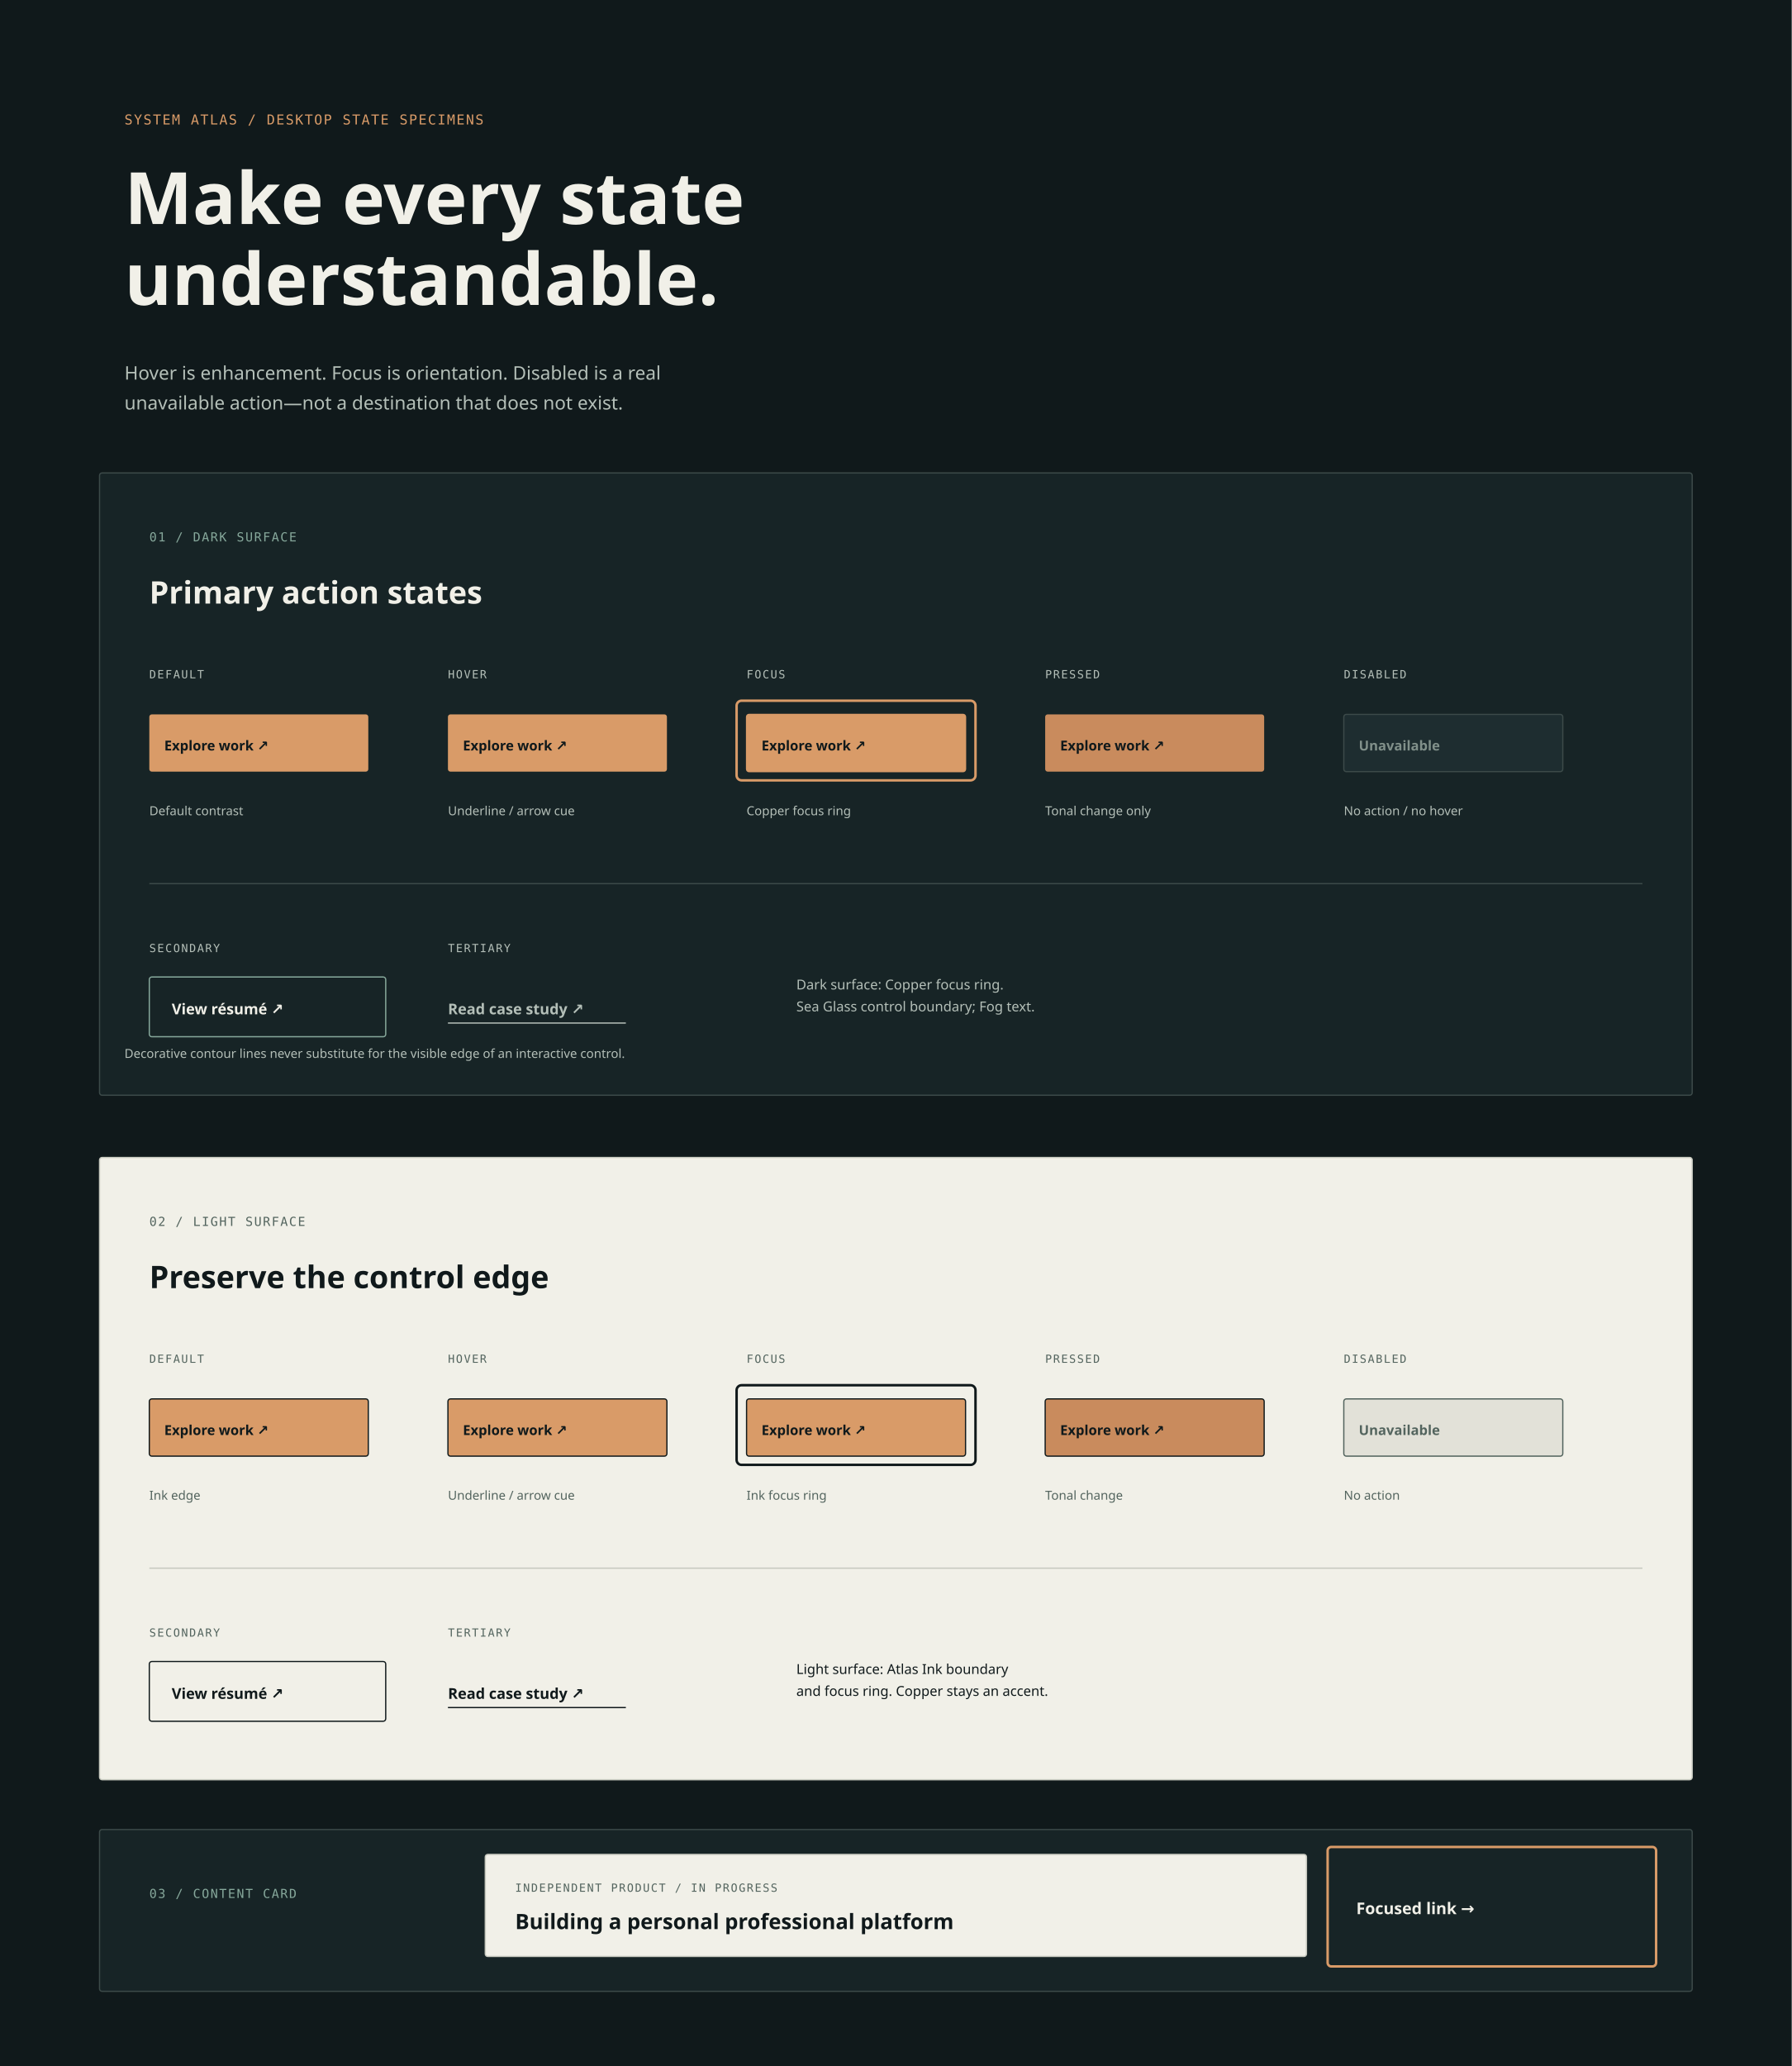
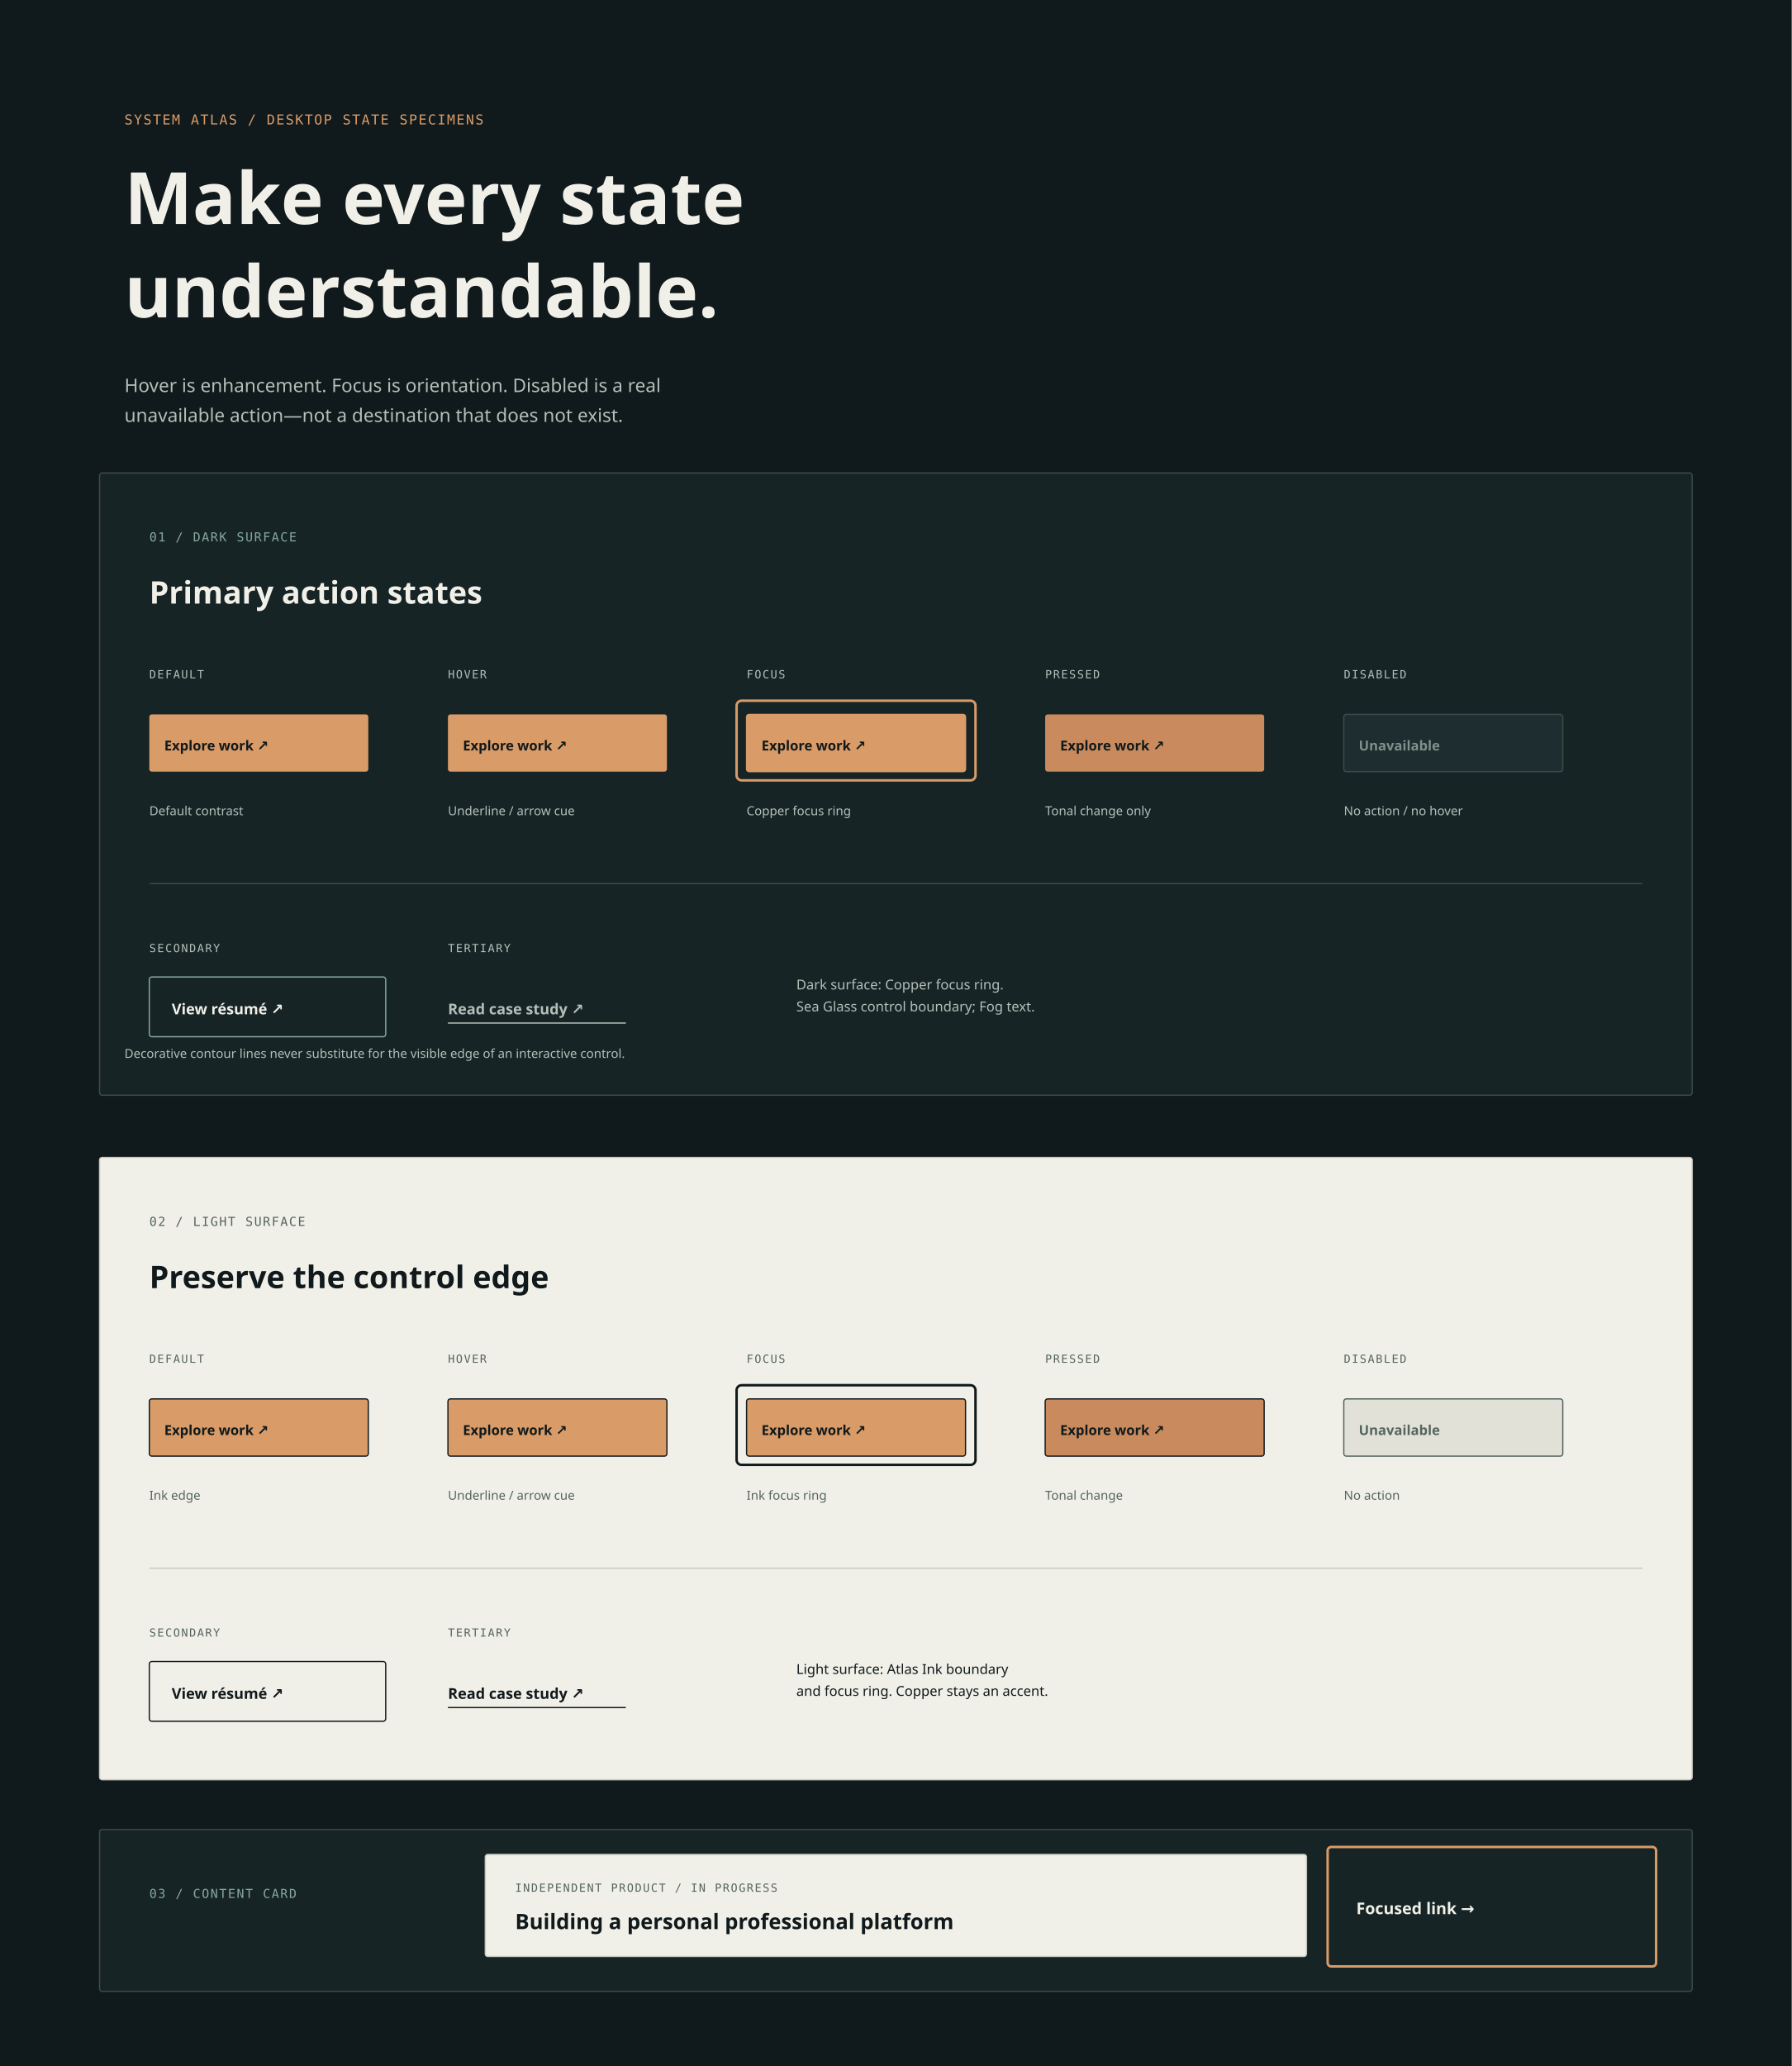
<svg xmlns="http://www.w3.org/2000/svg" width="1440" height="1660" viewBox="0 0 1440 1660" role="img" aria-labelledby="title desc">
  <rect x="0" y="0" width="1440" height="1660" fill="#10191B" stroke="none" stroke-width="1" rx="0" />
  <text x="100" y="100" font-family="ui-monospace, monospace" font-size="11" font-weight="500" fill="#D99B68" text-anchor="start" letter-spacing="1">SYSTEM ATLAS / DESKTOP STATE SPECIMENS</text>
  <text x="100" y="180" font-family="Manrope" font-size="58" font-weight="650" fill="#F1F0E8" text-anchor="start">Make every state</text>
-   <text x="100" y="245" font-family="Manrope" font-size="58" font-weight="650" fill="#F1F0E8" text-anchor="start">understandable.</text>
-   <text x="100" y="305" font-family="Plus Jakarta Sans" font-size="15" font-weight="400" fill="#B4BFB8">
+   <text x="100" y="255" font-family="Manrope" font-size="58" font-weight="650" fill="#F1F0E8" text-anchor="start">understandable.</text>
+   <text x="100" y="315" font-family="Plus Jakarta Sans" font-size="15" font-weight="400" fill="#B4BFB8">
    <tspan x="100" dy="0">Hover is enhancement. Focus is orientation. Disabled is a real</tspan>
    <tspan x="100" dy="24">unavailable action—not a destination that does not exist.</tspan>
  </text>
  <rect x="80" y="380" width="1280" height="500" fill="#172426" stroke="#3C4A49" stroke-width="1" rx="2" />
  <text x="120" y="435" font-family="ui-monospace, monospace" font-size="10" font-weight="500" fill="#86A89B" text-anchor="start" letter-spacing="1">01 / DARK SURFACE</text>
  <text x="120" y="485" font-family="Manrope" font-size="25" font-weight="600" fill="#F1F0E8" text-anchor="start">Primary action states</text>
  <text x="120" y="545" font-family="ui-monospace, monospace" font-size="9" font-weight="500" fill="#B4BFB8" text-anchor="start" letter-spacing="1">DEFAULT</text>
  <rect x="120" y="574" width="176" height="46" fill="#D99B68" stroke="none" stroke-width="0" rx="2" />
  <text x="132" y="603" font-family="Plus Jakarta Sans" font-size="11" font-weight="700" fill="#10191B" text-anchor="start">Explore work ↗</text>
  <text x="120" y="655" font-family="Plus Jakarta Sans" font-size="10" font-weight="400" fill="#B4BFB8" text-anchor="start">Default contrast</text>
  <text x="360" y="545" font-family="ui-monospace, monospace" font-size="9" font-weight="500" fill="#B4BFB8" text-anchor="start" letter-spacing="1">HOVER</text>
  <rect x="360" y="574" width="176" height="46" fill="#D99B68" stroke="none" stroke-width="0" rx="2" />
  <text x="372" y="603" font-family="Plus Jakarta Sans" font-size="11" font-weight="700" fill="#10191B" text-anchor="start">Explore work ↗</text>
  <text x="360" y="655" font-family="Plus Jakarta Sans" font-size="10" font-weight="400" fill="#B4BFB8" text-anchor="start">Underline / arrow cue</text>
  <text x="600" y="545" font-family="ui-monospace, monospace" font-size="9" font-weight="500" fill="#B4BFB8" text-anchor="start" letter-spacing="1">FOCUS</text>
  <rect x="592" y="563" width="192" height="64" fill="none" stroke="#D99B68" stroke-width="2" rx="4" />
  <rect x="600" y="574" width="176" height="46" fill="#D99B68" stroke="#D99B68" stroke-width="1" rx="2" />
  <text x="612" y="603" font-family="Plus Jakarta Sans" font-size="11" font-weight="700" fill="#10191B" text-anchor="start">Explore work ↗</text>
  <text x="600" y="655" font-family="Plus Jakarta Sans" font-size="10" font-weight="400" fill="#B4BFB8" text-anchor="start">Copper focus ring</text>
  <text x="840" y="545" font-family="ui-monospace, monospace" font-size="9" font-weight="500" fill="#B4BFB8" text-anchor="start" letter-spacing="1">PRESSED</text>
  <rect x="840" y="574" width="176" height="46" fill="#C98B5D" stroke="none" stroke-width="0" rx="2" />
  <text x="852" y="603" font-family="Plus Jakarta Sans" font-size="11" font-weight="700" fill="#10191B" text-anchor="start">Explore work ↗</text>
  <text x="840" y="655" font-family="Plus Jakarta Sans" font-size="10" font-weight="400" fill="#B4BFB8" text-anchor="start">Tonal change only</text>
  <text x="1080" y="545" font-family="ui-monospace, monospace" font-size="9" font-weight="500" fill="#B4BFB8" text-anchor="start" letter-spacing="1">DISABLED</text>
  <rect x="1080" y="574" width="176" height="46" fill="#1E2D30" stroke="#3C4A49" stroke-width="1" rx="2" />
  <text x="1092" y="603" font-family="Plus Jakarta Sans" font-size="11" font-weight="700" fill="#81908A" text-anchor="start">Unavailable</text>
  <text x="1080" y="655" font-family="Plus Jakarta Sans" font-size="10" font-weight="400" fill="#B4BFB8" text-anchor="start">No action / no hover</text>
  <line x1="120" y1="710" x2="1320" y2="710" stroke="#3C4A49" stroke-width="1" />
  <text x="120" y="765" font-family="ui-monospace, monospace" font-size="9" font-weight="500" fill="#B4BFB8" text-anchor="start" letter-spacing="1">SECONDARY</text>
  <rect x="120" y="785" width="190" height="48" fill="none" stroke="#86A89B" stroke-width="1" rx="2" />
  <text x="138" y="815" font-family="Plus Jakarta Sans" font-size="12" font-weight="600" fill="#F1F0E8" text-anchor="start">View résumé ↗</text>
  <text x="360" y="765" font-family="ui-monospace, monospace" font-size="9" font-weight="500" fill="#B4BFB8" text-anchor="start" letter-spacing="1">TERTIARY</text>
  <text x="360" y="815" font-family="Plus Jakarta Sans" font-size="12" font-weight="600" fill="#B4BFB8" text-anchor="start">Read case study ↗</text>
  <line x1="360" y1="822" x2="503" y2="822" stroke="#B4BFB8" stroke-width="1" />
  <text x="640" y="795" font-family="Plus Jakarta Sans" font-size="11" font-weight="400" fill="#B4BFB8">
    <tspan x="640" dy="0">Dark surface: Copper focus ring.</tspan>
    <tspan x="640" dy="17.6">Sea Glass control boundary; Fog text.</tspan>
  </text>
  <text x="100" y="850" font-family="Plus Jakarta Sans" font-size="10" font-weight="400" fill="#B4BFB8" text-anchor="start">Decorative contour lines never substitute for the visible edge of an interactive control.</text>
  <rect x="80" y="930" width="1280" height="500" fill="#F1F0E8" stroke="#C6C8BE" stroke-width="1" rx="2" />
  <text x="120" y="985" font-family="ui-monospace, monospace" font-size="10" font-weight="500" fill="#53645E" text-anchor="start" letter-spacing="1">02 / LIGHT SURFACE</text>
  <text x="120" y="1035" font-family="Manrope" font-size="25" font-weight="600" fill="#10191B" text-anchor="start">Preserve the control edge</text>
  <text x="120" y="1095" font-family="ui-monospace, monospace" font-size="9" font-weight="500" fill="#53645E" text-anchor="start" letter-spacing="1">DEFAULT</text>
  <rect x="120" y="1124" width="176" height="46" fill="#D99B68" stroke="#10191B" stroke-width="1" rx="2" />
  <text x="132" y="1153" font-family="Plus Jakarta Sans" font-size="11" font-weight="700" fill="#10191B" text-anchor="start">Explore work ↗</text>
  <text x="120" y="1205" font-family="Plus Jakarta Sans" font-size="10" font-weight="400" fill="#53645E" text-anchor="start">Ink edge</text>
  <text x="360" y="1095" font-family="ui-monospace, monospace" font-size="9" font-weight="500" fill="#53645E" text-anchor="start" letter-spacing="1">HOVER</text>
  <rect x="360" y="1124" width="176" height="46" fill="#D99B68" stroke="#10191B" stroke-width="1" rx="2" />
  <text x="372" y="1153" font-family="Plus Jakarta Sans" font-size="11" font-weight="700" fill="#10191B" text-anchor="start">Explore work ↗</text>
  <text x="360" y="1205" font-family="Plus Jakarta Sans" font-size="10" font-weight="400" fill="#53645E" text-anchor="start">Underline / arrow cue</text>
  <text x="600" y="1095" font-family="ui-monospace, monospace" font-size="9" font-weight="500" fill="#53645E" text-anchor="start" letter-spacing="1">FOCUS</text>
  <rect x="592" y="1113" width="192" height="64" fill="none" stroke="#10191B" stroke-width="2" rx="4" />
  <rect x="600" y="1124" width="176" height="46" fill="#D99B68" stroke="#10191B" stroke-width="1" rx="2" />
  <text x="612" y="1153" font-family="Plus Jakarta Sans" font-size="11" font-weight="700" fill="#10191B" text-anchor="start">Explore work ↗</text>
  <text x="600" y="1205" font-family="Plus Jakarta Sans" font-size="10" font-weight="400" fill="#53645E" text-anchor="start">Ink focus ring</text>
  <text x="840" y="1095" font-family="ui-monospace, monospace" font-size="9" font-weight="500" fill="#53645E" text-anchor="start" letter-spacing="1">PRESSED</text>
  <rect x="840" y="1124" width="176" height="46" fill="#C98B5D" stroke="#10191B" stroke-width="1" rx="2" />
  <text x="852" y="1153" font-family="Plus Jakarta Sans" font-size="11" font-weight="700" fill="#10191B" text-anchor="start">Explore work ↗</text>
  <text x="840" y="1205" font-family="Plus Jakarta Sans" font-size="10" font-weight="400" fill="#53645E" text-anchor="start">Tonal change</text>
  <text x="1080" y="1095" font-family="ui-monospace, monospace" font-size="9" font-weight="500" fill="#53645E" text-anchor="start" letter-spacing="1">DISABLED</text>
  <rect x="1080" y="1124" width="176" height="46" fill="#E2E1D8" stroke="#53645E" stroke-width="1" rx="2" />
  <text x="1092" y="1153" font-family="Plus Jakarta Sans" font-size="11" font-weight="700" fill="#53645E" text-anchor="start">Unavailable</text>
  <text x="1080" y="1205" font-family="Plus Jakarta Sans" font-size="10" font-weight="400" fill="#53645E" text-anchor="start">No action</text>
  <line x1="120" y1="1260" x2="1320" y2="1260" stroke="#C6C8BE" stroke-width="1" />
  <text x="120" y="1315" font-family="ui-monospace, monospace" font-size="9" font-weight="500" fill="#53645E" text-anchor="start" letter-spacing="1">SECONDARY</text>
  <rect x="120" y="1335" width="190" height="48" fill="none" stroke="#10191B" stroke-width="1" rx="2" />
  <text x="138" y="1365" font-family="Plus Jakarta Sans" font-size="12" font-weight="600" fill="#10191B" text-anchor="start">View résumé ↗</text>
  <text x="360" y="1315" font-family="ui-monospace, monospace" font-size="9" font-weight="500" fill="#53645E" text-anchor="start" letter-spacing="1">TERTIARY</text>
  <text x="360" y="1365" font-family="Plus Jakarta Sans" font-size="12" font-weight="600" fill="#10191B" text-anchor="start">Read case study ↗</text>
  <line x1="360" y1="1372" x2="503" y2="1372" stroke="#10191B" stroke-width="1" />
  <text x="640" y="1345" font-family="Plus Jakarta Sans" font-size="11" font-weight="400" fill="#10191B">
    <tspan x="640" dy="0">Light surface: Atlas Ink boundary</tspan>
    <tspan x="640" dy="17.6">and focus ring. Copper stays an accent.</tspan>
  </text>
  <rect x="80" y="1470" width="1280" height="130" fill="#172426" stroke="#3C4A49" stroke-width="1" rx="2" />
  <text x="120" y="1525" font-family="ui-monospace, monospace" font-size="10" font-weight="500" fill="#86A89B" text-anchor="start" letter-spacing="1">03 / CONTENT CARD</text>
  <rect x="390" y="1490" width="660" height="82" fill="#F1F0E8" stroke="#C6C8BE" stroke-width="1" rx="2" />
  <text x="414" y="1520" font-family="ui-monospace, monospace" font-size="9" font-weight="500" fill="#53645E" text-anchor="start" letter-spacing="1">INDEPENDENT PRODUCT  /  IN PROGRESS</text>
  <text x="414" y="1550" font-family="Manrope" font-size="17" font-weight="600" fill="#10191B" text-anchor="start">Building a personal professional platform</text>
  <rect x="1067" y="1484" width="264" height="96" fill="none" stroke="#D99B68" stroke-width="2" rx="3" />
  <text x="1090" y="1538" font-family="Plus Jakarta Sans" font-size="13" font-weight="600" fill="#F1F0E8" text-anchor="start">Focused link →</text>
</svg>
